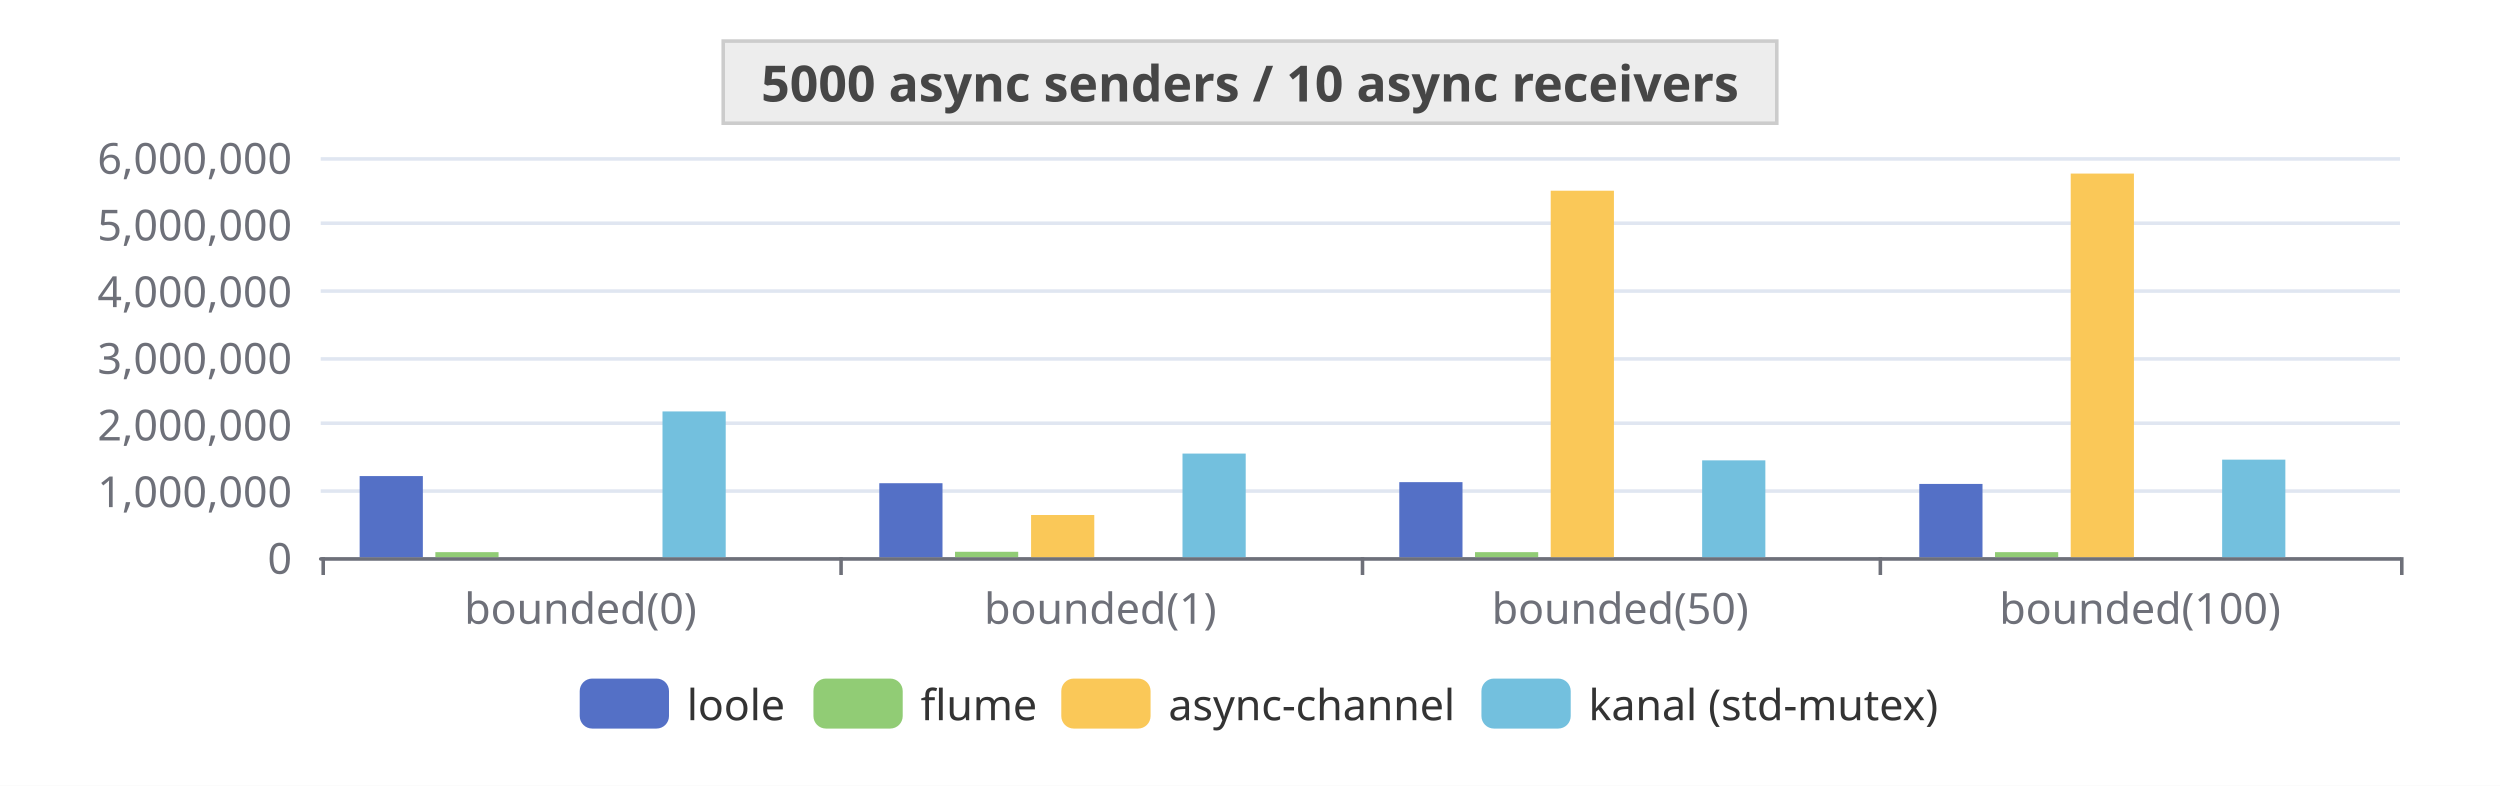
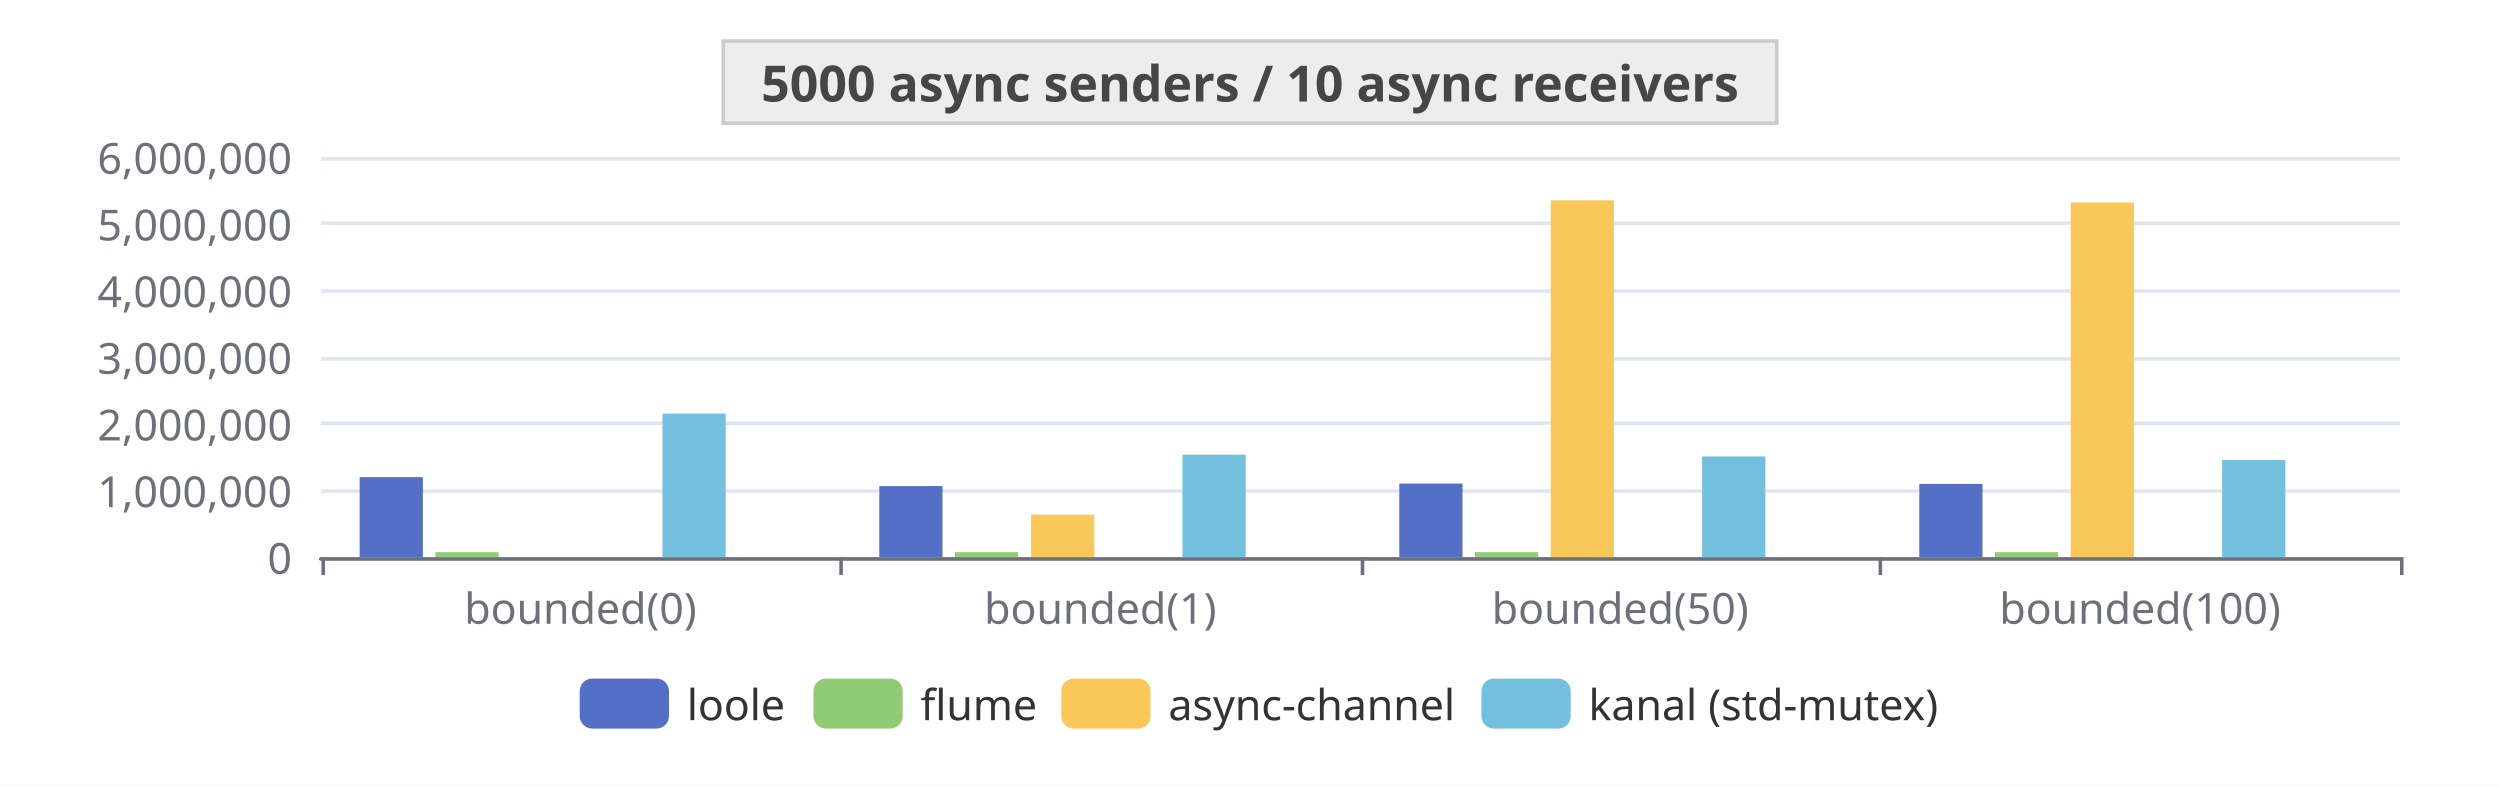
<svg xmlns="http://www.w3.org/2000/svg" width="700" height="220" version="1.1" baseProfile="full" viewBox="0 0 700 220">
  <rect width="700" height="220" x="0" y="0" id="0" fill="white" />
  <path d="M89.8 156.5L672 156.5" fill="none" stroke="#E0E6F1" />
  <path d="M89.8 137.5L672 137.5" fill="none" stroke="#E0E6F1" />
  <path d="M89.8 118.5L672 118.5" fill="none" stroke="#E0E6F1" />
  <path d="M89.8 100.5L672 100.5" fill="none" stroke="#E0E6F1" />
  <path d="M89.8 81.5L672 81.5" fill="none" stroke="#E0E6F1" />
  <path d="M89.8 62.5L672 62.5" fill="none" stroke="#E0E6F1" />
  <path d="M89.8 44.5L672 44.5" fill="none" stroke="#E0E6F1" />
  <path d="M89.8 156.5L672 156.5" fill="none" stroke="#6E7079" stroke-linecap="round" />
  <path d="M90.5 156L90.5 161" fill="none" stroke="#6E7079" />
  <path d="M235.5 156L235.5 161" fill="none" stroke="#6E7079" />
  <path d="M381.5 156L381.5 161" fill="none" stroke="#6E7079" />
  <path d="M526.5 156L526.5 161" fill="none" stroke="#6E7079" />
  <path d="M672.5 156L672.5 161" fill="none" stroke="#6E7079" />
  <text dominant-baseline="central" text-anchor="end" style="font-size:12px;font-family:sans-serif;" transform="translate(81.76 156)" fill="#6E7079">0</text>
  <text dominant-baseline="central" text-anchor="end" style="font-size:12px;font-family:sans-serif;" transform="translate(81.76 137.3333)" fill="#6E7079">1,000,000</text>
  <text dominant-baseline="central" text-anchor="end" style="font-size:12px;font-family:sans-serif;" transform="translate(81.76 118.6667)" fill="#6E7079">2,000,000</text>
  <text dominant-baseline="central" text-anchor="end" style="font-size:12px;font-family:sans-serif;" transform="translate(81.76 100)" fill="#6E7079">3,000,000</text>
  <text dominant-baseline="central" text-anchor="end" style="font-size:12px;font-family:sans-serif;" transform="translate(81.76 81.3333)" fill="#6E7079">4,000,000</text>
  <text dominant-baseline="central" text-anchor="end" style="font-size:12px;font-family:sans-serif;" transform="translate(81.76 62.6667)" fill="#6E7079">5,000,000</text>
  <text dominant-baseline="central" text-anchor="end" style="font-size:12px;font-family:sans-serif;" transform="translate(81.76 44)" fill="#6E7079">6,000,000</text>
  <text dominant-baseline="central" text-anchor="middle" style="font-size:12px;font-family:sans-serif;" y="6" transform="translate(162.54 164)" fill="#6E7079">bounded(0)</text>
  <text dominant-baseline="central" text-anchor="middle" style="font-size:12px;font-family:sans-serif;" y="6" transform="translate(308.1 164)" fill="#6E7079">bounded(1)</text>
  <text dominant-baseline="central" text-anchor="middle" style="font-size:12px;font-family:sans-serif;" y="6" transform="translate(453.66 164)" fill="#6E7079">bounded(50)</text>
  <text dominant-baseline="central" text-anchor="middle" style="font-size:12px;font-family:sans-serif;" y="6" transform="translate(599.22 164)" fill="#6E7079">bounded(100)</text>
-   <path d="M100.7 156l17.7 0l0 -22.7l-17.7 0Z" fill="#5470c6" />
-   <path d="M246.2 156l17.7 0l0 -20.7l-17.7 0Z" fill="#5470c6" />
-   <path d="M391.8 156l17.7 0l0 -21l-17.7 0Z" fill="#5470c6" />
+   <path d="M100.7 156l17.7 0l0 -22.4l-17.7 0Z" fill="#5470c6" />
+   <path d="M246.2 156l17.7 0l0 -19.9l-17.7 0Z" fill="#5470c6" />
+   <path d="M391.8 156l17.7 0l0 -20.6l-17.7 0Z" fill="#5470c6" />
  <path d="M537.4 156l17.7 0l0 -20.5l-17.7 0Z" fill="#5470c6" />
  <path d="M121.9 156l17.7 0l0 -1.4l-17.7 0Z" fill="#91cc75" />
-   <path d="M267.4 156l17.7 0l0 -1.5l-17.7 0Z" fill="#91cc75" />
+   <path d="M267.4 156l17.7 0l0 -1.4l-17.7 0Z" fill="#91cc75" />
  <path d="M413 156l17.7 0l0 -1.4l-17.7 0Z" fill="#91cc75" />
  <path d="M558.6 156l17.7 0l0 -1.4l-17.7 0Z" fill="#91cc75" />
  <path d="M143.1 156l17.7 0l0 0l-17.7 0Z" fill="#fac858" />
-   <path d="M288.7 156l17.7 0l0 -11.8l-17.7 0Z" fill="#fac858" />
-   <path d="M434.2 156l17.7 0l0 -102.6l-17.7 0Z" fill="#fac858" />
-   <path d="M579.8 156l17.7 0l0 -107.4l-17.7 0Z" fill="#fac858" />
+   <path d="M288.7 156l17.7 0l0 -11.9l-17.7 0Z" fill="#fac858" />
+   <path d="M434.2 156l17.7 0l0 -99.9l-17.7 0Z" fill="#fac858" />
+   <path d="M579.8 156l17.7 0l0 -99.3l-17.7 0Z" fill="#fac858" />
  <path d="M164.3 156l17.7 0l0 0l-17.7 0Z" fill="#ee6666" />
  <path d="M309.9 156l17.7 0l0 0l-17.7 0Z" fill="#ee6666" />
  <path d="M455.4 156l17.7 0l0 0l-17.7 0Z" fill="#ee6666" />
  <path d="M601 156l17.7 0l0 0l-17.7 0Z" fill="#ee6666" />
-   <path d="M185.5 156l17.7 0l0 -40.8l-17.7 0Z" fill="#73c0de" />
-   <path d="M331.1 156l17.7 0l0 -29l-17.7 0Z" fill="#73c0de" />
-   <path d="M476.6 156l17.7 0l0 -27.1l-17.7 0Z" fill="#73c0de" />
-   <path d="M622.2 156l17.7 0l0 -27.3l-17.7 0Z" fill="#73c0de" />
+   <path d="M185.5 156l17.7 0l0 -40.2l-17.7 0Z" fill="#73c0de" />
+   <path d="M331.1 156l17.7 0l0 -28.7l-17.7 0Z" fill="#73c0de" />
+   <path d="M476.6 156l17.7 0l0 -28.2l-17.7 0Z" fill="#73c0de" />
+   <path d="M622.2 156l17.7 0l0 -27.2l-17.7 0Z" fill="#73c0de" />
  <path d="M206.7 156l17.7 0l0 0l-17.7 0Z" fill="#3ba272" />
  <path d="M352.3 156l17.7 0l0 0l-17.7 0Z" fill="#3ba272" />
  <path d="M497.8 156l17.7 0l0 0l-17.7 0Z" fill="#3ba272" />
  <path d="M643.4 156l17.7 0l0 0l-17.7 0Z" fill="#3ba272" />
  <path d="M-5 -5l385.4 0l0 24l-385.4 0Z" transform="translate(162.32 190)" fill="rgb(0,0,0)" fill-opacity="0" stroke="#ccc" stroke-width="0" />
  <path d="M3.5 0L21.5 0A3.5 3.5 0 0 1 25 3.5L25 10.5A3.5 3.5 0 0 1 21.5 14L3.5 14A3.5 3.5 0 0 1 0 10.5L0 3.5A3.5 3.5 0 0 1 3.5 0" transform="translate(162.32 190)" fill="#5470c6" />
  <text dominant-baseline="central" text-anchor="start" style="font-size:12px;font-family:sans-serif;" x="30" y="7" transform="translate(162.32 190)" fill="#333">loole</text>
  <path d="M3.5 0L21.5 0A3.5 3.5 0 0 1 25 3.5L25 10.5A3.5 3.5 0 0 1 21.5 14L3.5 14A3.5 3.5 0 0 1 0 10.5L0 3.5A3.5 3.5 0 0 1 3.5 0" transform="translate(227.76 190)" fill="#91cc75" />
  <text dominant-baseline="central" text-anchor="start" style="font-size:12px;font-family:sans-serif;" x="30" y="7" transform="translate(227.76 190)" fill="#333">flume</text>
  <path d="M3.5 0L21.5 0A3.5 3.5 0 0 1 25 3.5L25 10.5A3.5 3.5 0 0 1 21.5 14L3.5 14A3.5 3.5 0 0 1 0 10.5L0 3.5A3.5 3.5 0 0 1 3.5 0" transform="translate(297.16 190)" fill="#fac858" />
  <text dominant-baseline="central" text-anchor="start" style="font-size:12px;font-family:sans-serif;" x="30" y="7" transform="translate(297.16 190)" fill="#333">async-channel</text>
  <path d="M3.5 0L21.5 0A3.5 3.5 0 0 1 25 3.5L25 10.5A3.5 3.5 0 0 1 21.5 14L3.5 14A3.5 3.5 0 0 1 0 10.5L0 3.5A3.5 3.5 0 0 1 3.5 0" transform="translate(414.8 190)" fill="#73c0de" />
  <text dominant-baseline="central" text-anchor="start" style="font-size:12px;font-family:sans-serif;" xml:space="preserve" x="30" y="7" transform="translate(414.8 190)" fill="#333">kanal (std-mutex)</text>
  <path d="M-147.5 -4.5l295 0l0 23l-295 0Z" transform="translate(350 16)" fill="#ddd8" stroke="#ccc" />
  <text dominant-baseline="central" text-anchor="middle" style="font-size:14px;font-family:sans-serif;font-weight:bold;" xml:space="preserve" y="7" transform="translate(350 16)" fill="#464646">5000 async senders / 10 async receivers</text>
</svg>
